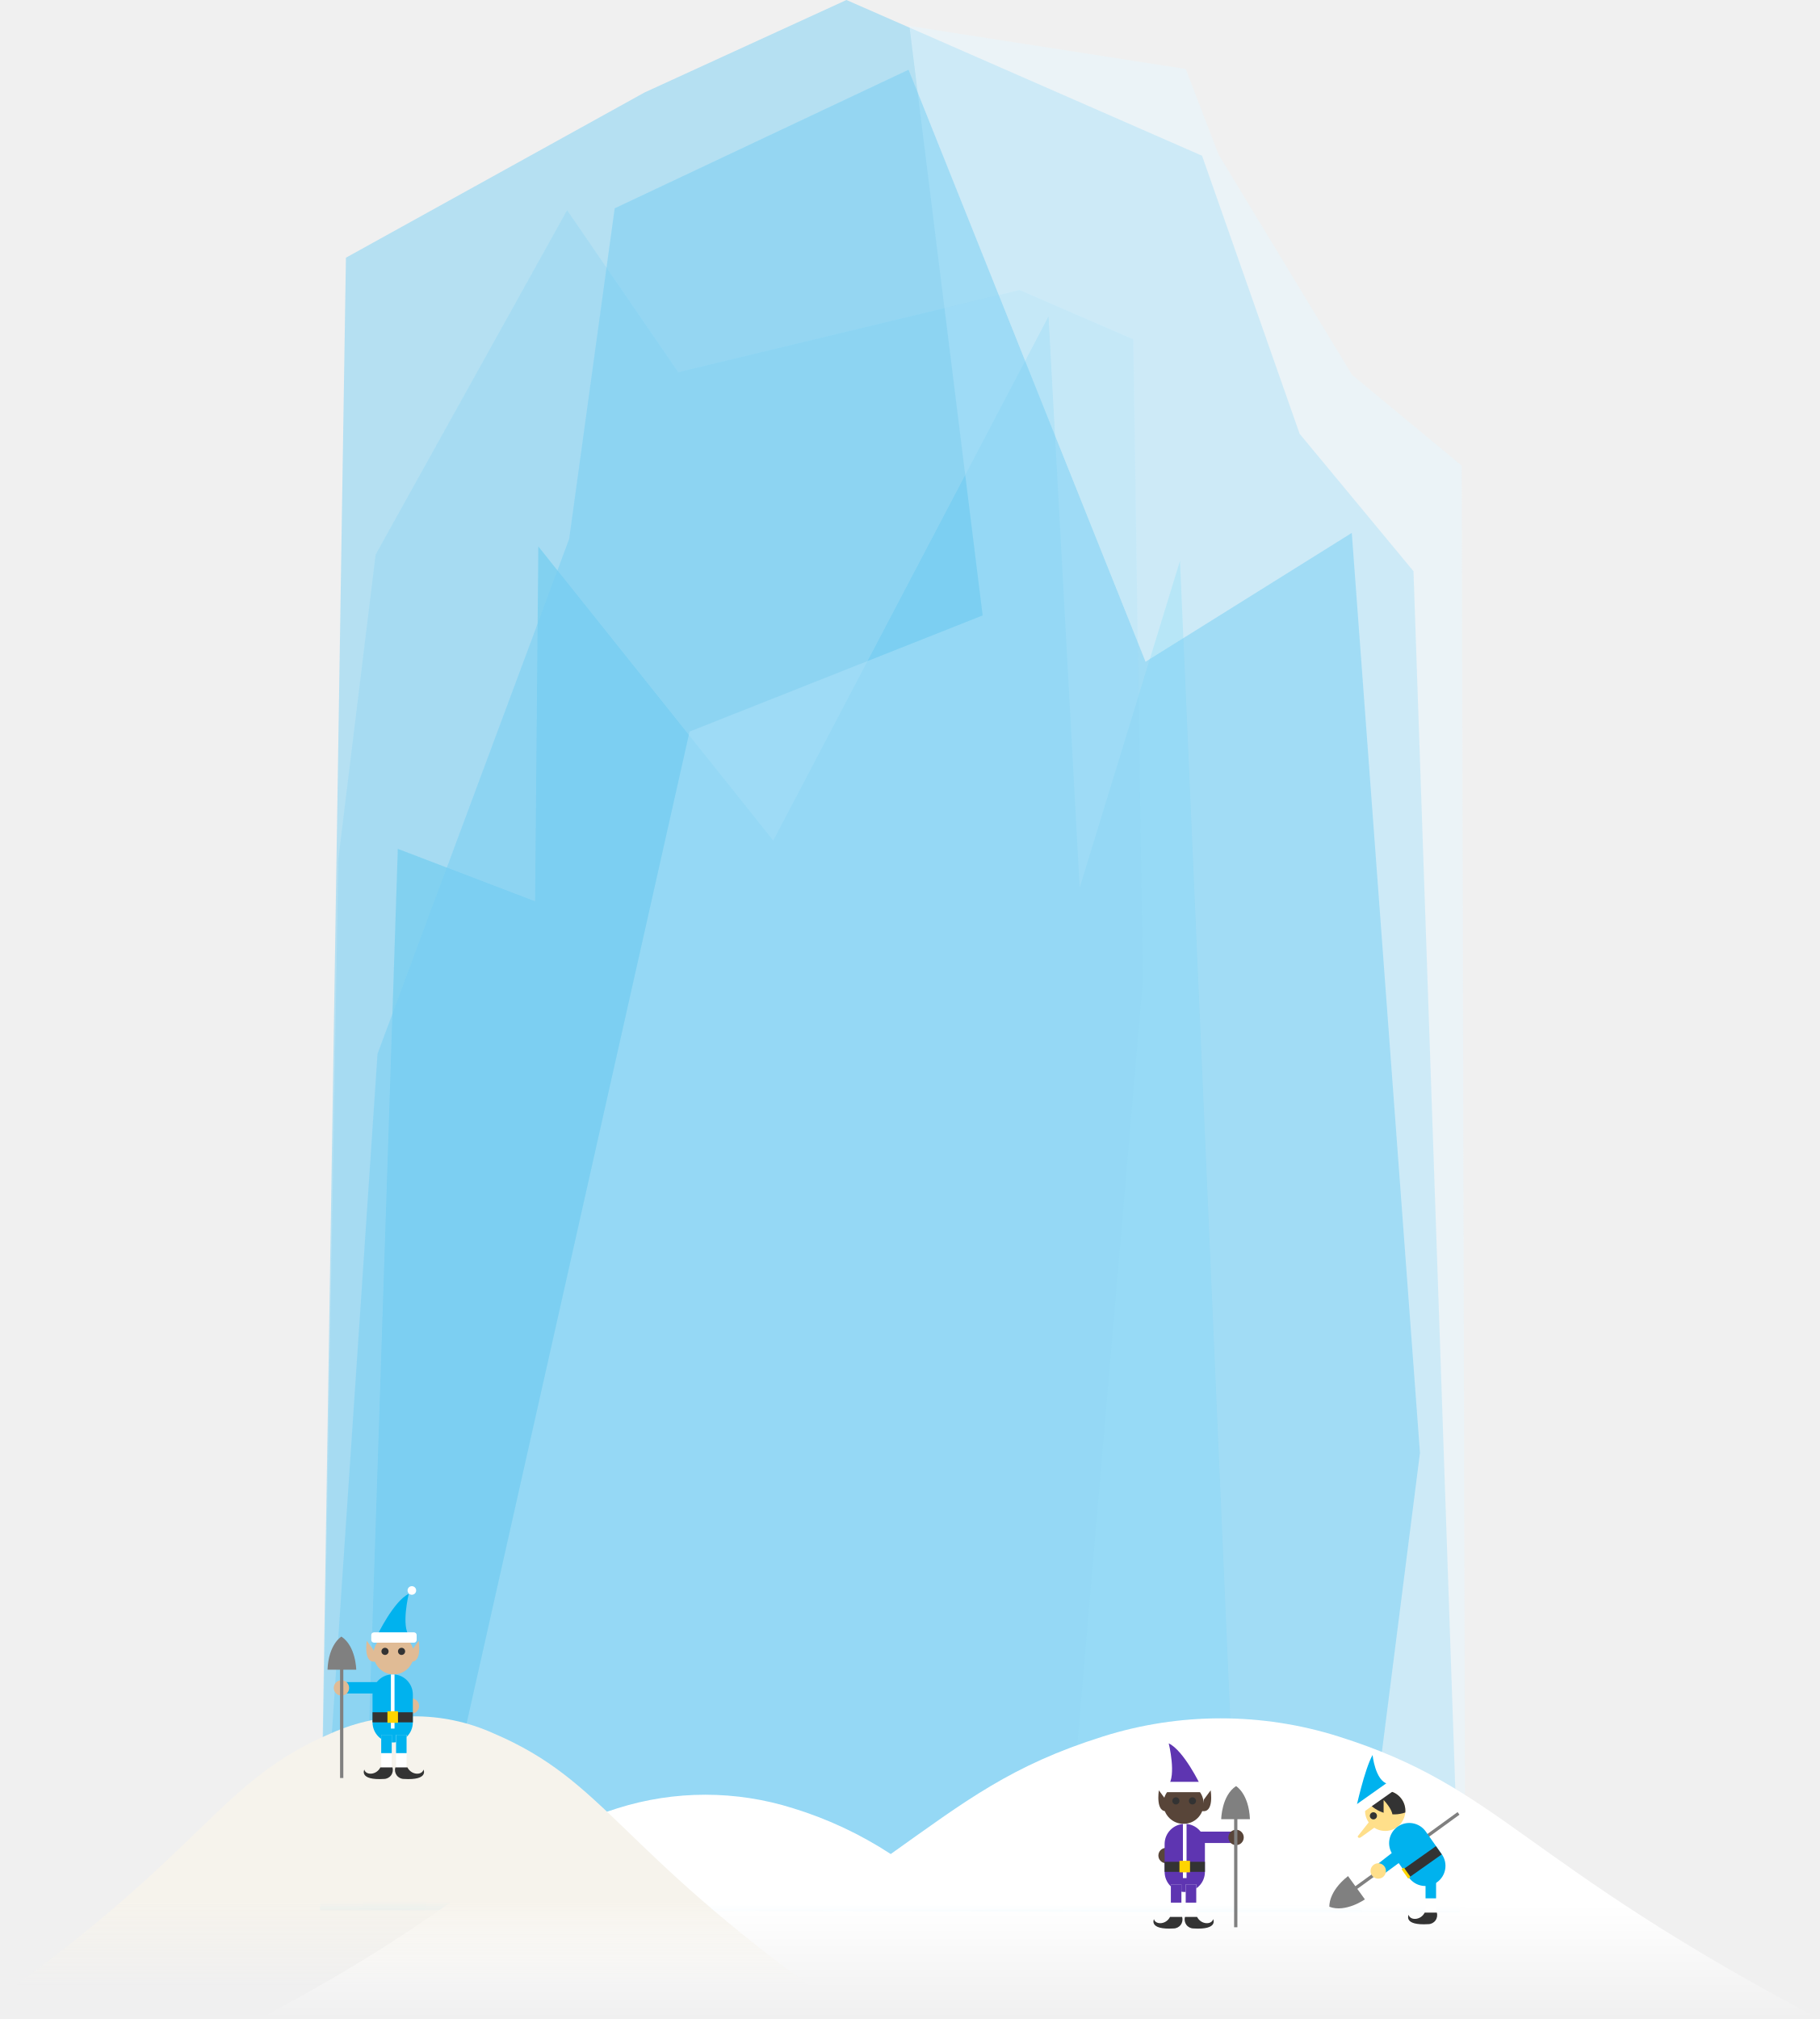
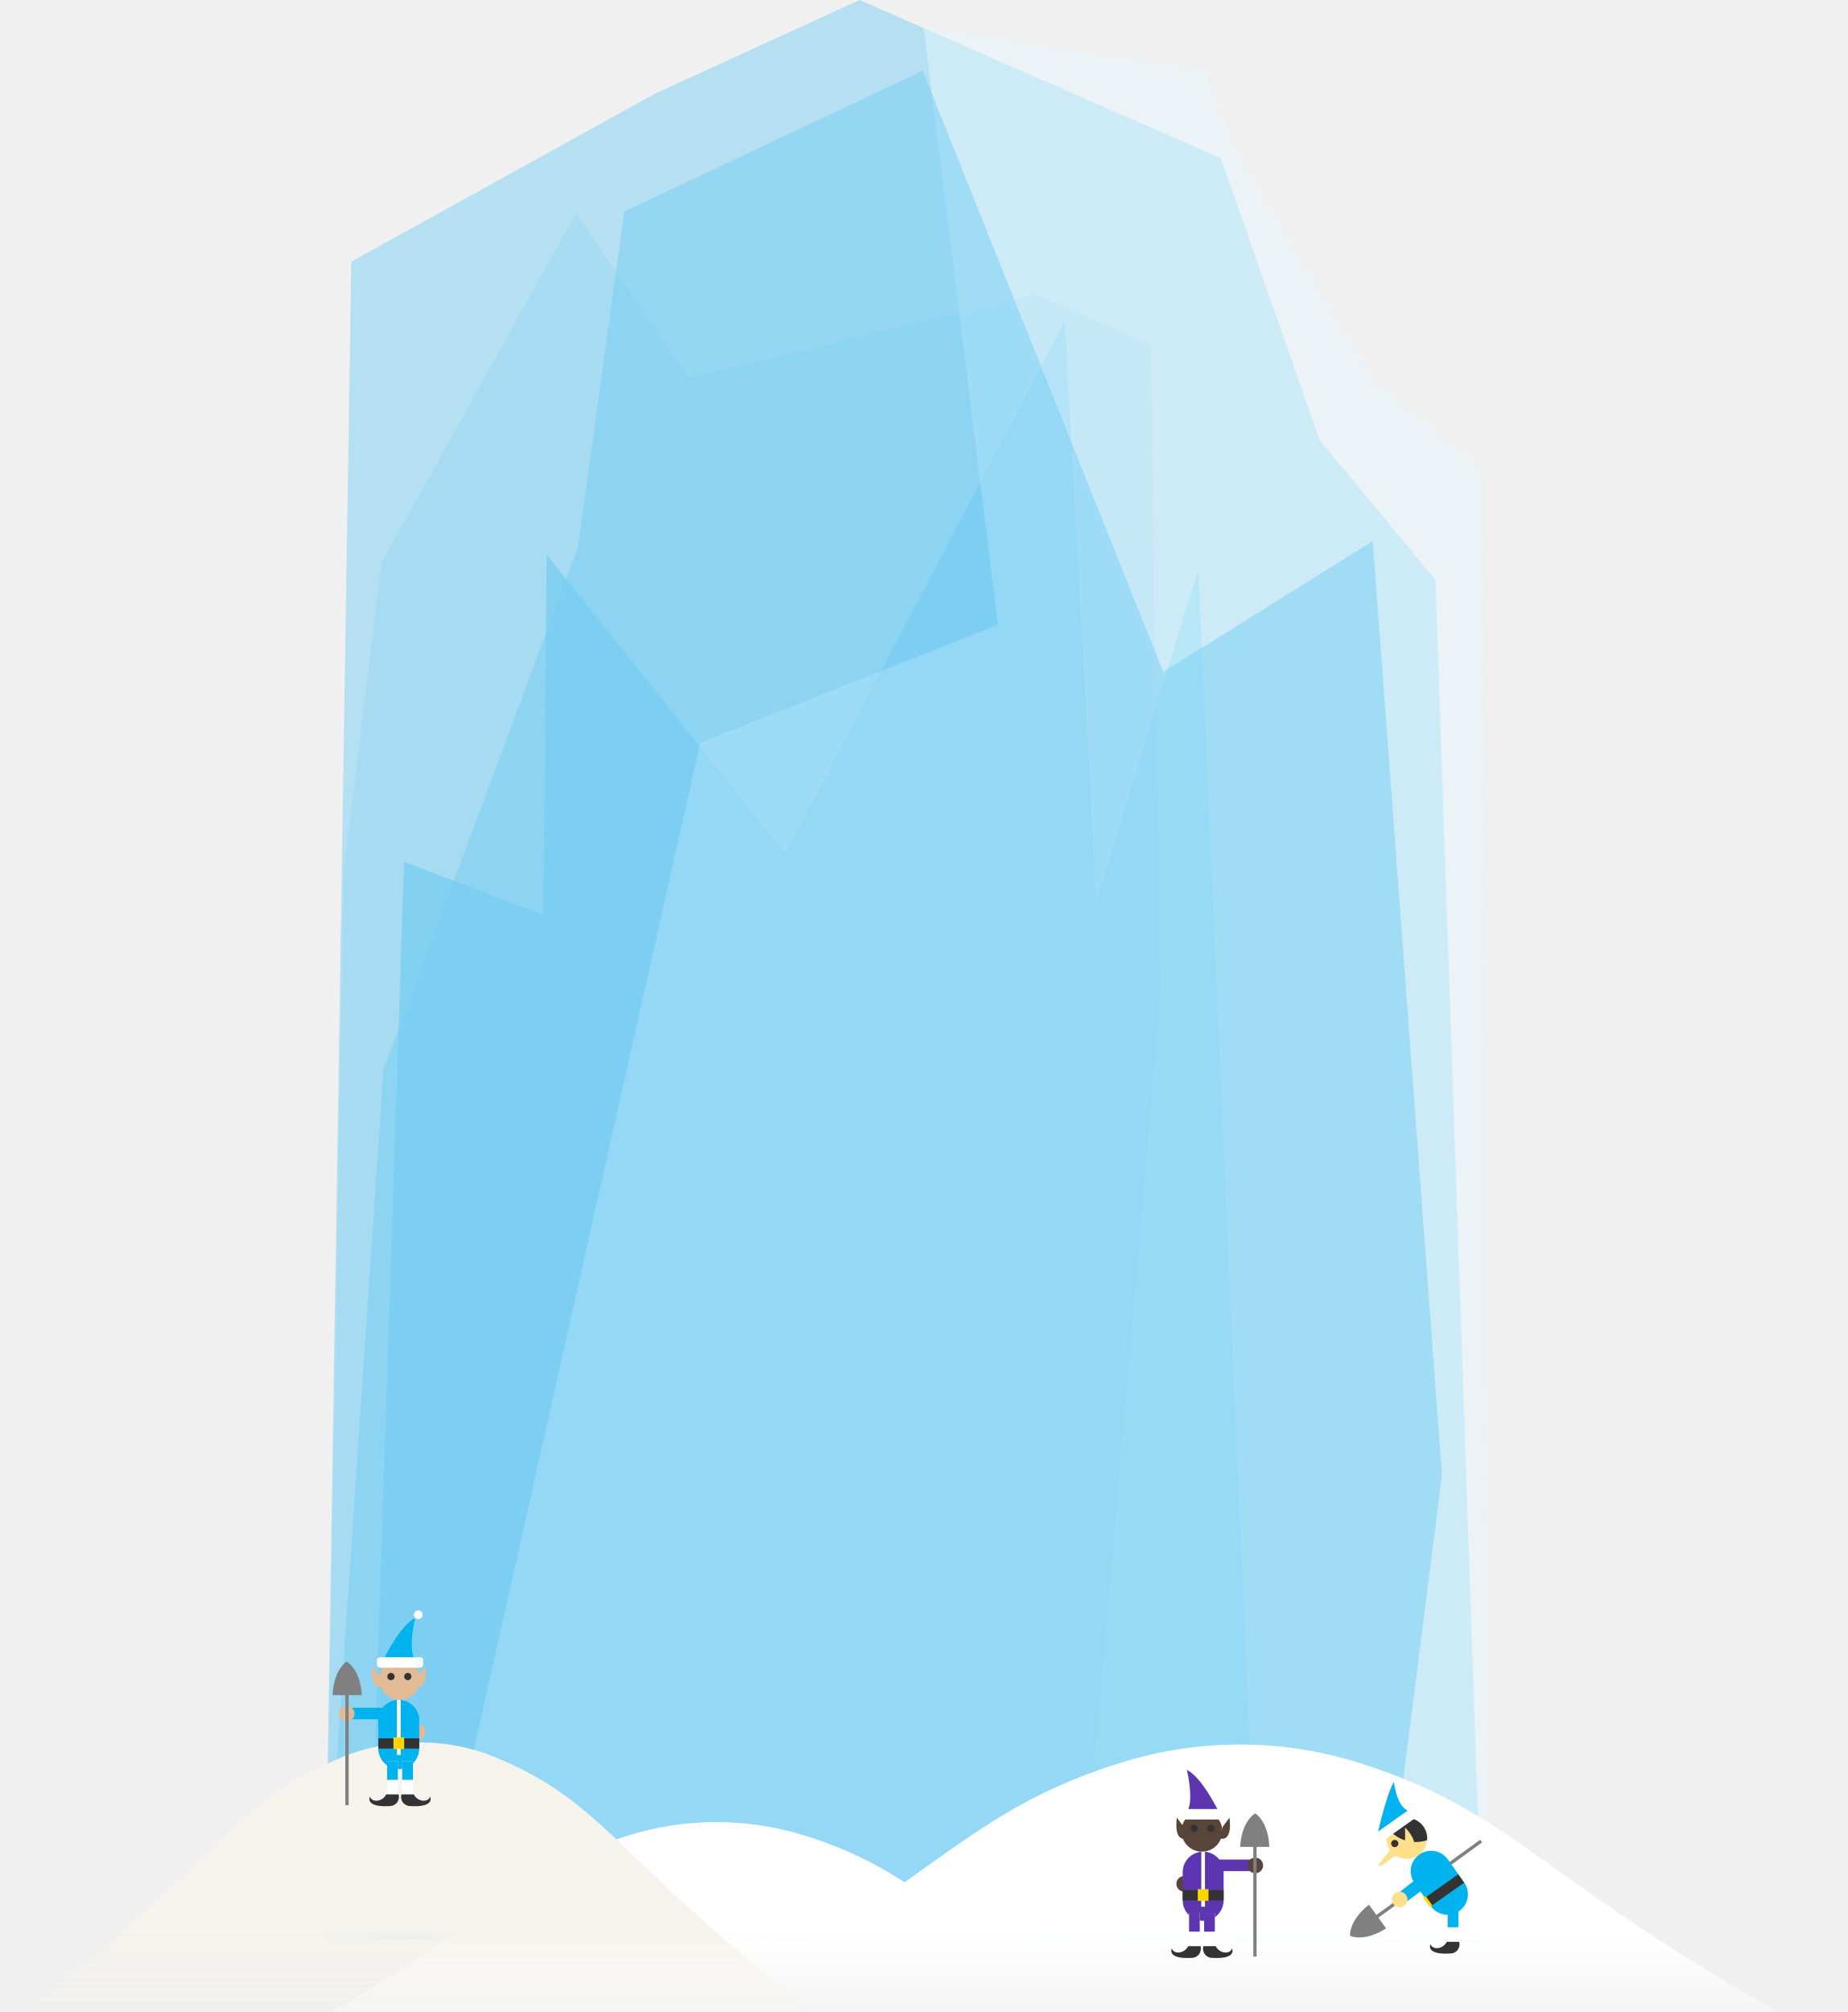
- <svg xmlns="http://www.w3.org/2000/svg" width="300.26" height="333.14" viewBox="0 0 300.26 333.14">
+ <svg xmlns="http://www.w3.org/2000/svg" width="300.26" height="327" viewBox="0 0 300.26 327">
  <defs>
    <style>.cls-1{isolation:isolate}.cls-2,.cls-6,.cls-7,.cls-8{opacity:.5}.cls-3{opacity:.8}.cls-4,.cls-6{fill:#75cef4}.cls-4,.cls-5{opacity:.48}.cls-7{fill:#00bff0;mix-blend-mode:multiply}.cls-8{fill:#e6f6fd}.cls-9{fill:url(#linear-gradient)}.cls-10{fill:url(#linear-gradient-2)}.cls-11{fill:#e0bb95}.cls-12{fill:#00b2ee}.cls-13{fill:#fff}.cls-14{fill:#333}.cls-15{fill:#ffd400}.cls-16{fill:gray}.cls-17{fill:#584539}.cls-18{fill:#5e35b1}.cls-19{fill:#ffdf8a}.cls-20{opacity:.99}</style>
    <linearGradient id="linear-gradient" x1="-6258.75" y1="283.51" x2="-6258.75" y2="333.14" gradientTransform="translate(6430.24)" gradientUnits="userSpaceOnUse">
      <stop offset=".07" stop-color="#fff" />
      <stop offset=".62" stop-color="#fff" />
      <stop offset="1" stop-color="#fff" stop-opacity="0" />
    </linearGradient>
    <linearGradient id="linear-gradient-2" x1="210.05" y1="290.95" x2="210.05" y2="327.67" gradientTransform="matrix(-1 0 0 1 278.08 0)" gradientUnits="userSpaceOnUse">
      <stop offset=".07" stop-color="#f6f3ec" />
      <stop offset=".62" stop-color="#f6f3ec" />
      <stop offset="1" stop-color="#f6f3ec" stop-opacity="0" />
    </linearGradient>
  </defs>
  <g class="cls-1">
    <g id="slice">
      <g id="_Group_" data-name="&lt;Group&gt;">
        <g id="_Group_2" data-name="&lt;Group&gt;">
          <path id="_Path_" data-name="&lt;Path&gt;" class="cls-4" d="M52.81 315.23l4.28-272.71 49.28-27.26L139.69 0l58.69 25.7 16.1 45.88 18.79 22.67 7.6 221.29-188.06-.31z" />
          <g id="_Group_3" data-name="&lt;Group&gt;" class="cls-5">
            <path id="_Path_2" data-name="&lt;Path&gt;" class="cls-6" d="M52.86 314.9l2.98-173.22 6.15-50.18 31.6-56.82 18.34 26.73 56.33-13.56 18.77 8.14 1.57 105.85-13.18 153.7-122.56-.64z" />
            <path id="_Path_3" data-name="&lt;Path&gt;" class="cls-7" d="M59.94 314.51l5.71-174.45 22.66 8.66.53-58.56 38.77 48.54 45.43-86.49 5.14 94.27 16.56-53.96 9.68 223.02-144.48-1.03z" />
          </g>
          <path id="_Path_4" data-name="&lt;Path&gt;" class="cls-8" d="M241.81 314.8l-.58-237.97-18.1-14.99-22.02-36.34-5.42-14.12-45.6-7.09 12.08 97.26-48.37 19.16L70 315.54l171.81-.74z" />
          <path id="_Path_5" data-name="&lt;Path&gt;" class="cls-6" d="M52.81 315.07l9.49-141.19 31.63-84.97 7.51-54.54 48.5-22.87 39.11 97.69 34.04-21.26 11.25 151.8-9.65 75.81-171.88-.47z" />
        </g>
        <path class="cls-9" d="M300.26 333.14H42.73c36.9-19.44 39.11-28.44 59.17-34.77a48.13 48.13 0 0 1 29 0 63.49 63.49 0 0 1 16.1 7.55c12.37-8.79 19.92-14.65 35-19.39a64.59 64.59 0 0 1 38.92 0c26.9 8.47 29.85 20.54 79.34 46.61z" />
        <path class="cls-10" d="M0 329.43c34.07-24.27 36.11-35.5 54.63-43.43a31.71 31.71 0 0 1 13.4-2.8 31.71 31.71 0 0 1 13.4 2.8c18.53 7.9 20.56 19.12 54.63 43.39z" />
        <circle class="cls-11" cx="67.89" cy="281.5" r="1.27" />
        <path class="cls-12" d="M62.24 269.87s2.73-5.7 5.22-6.88c0 0-1.31 5.34.12 7z" />
        <path class="cls-11" d="M68.29 273a3.32 3.32 0 0 1-3.29 3.28 3.32 3.32 0 0 1-3.36-3.28 3.32 3.32 0 0 1 3.36-3.37 3.32 3.32 0 0 1 3.29 3.37z" />
        <rect class="cls-13" x="61.27" y="269.34" width="7.49" height="1.7" rx=".44" ry=".44" />
        <circle class="cls-14" cx="63.54" cy="272.48" r=".59" />
        <circle class="cls-14" cx="66.27" cy="272.48" r=".59" />
        <path class="cls-12" d="M56.27 277.55h6.63v1.88h-6.63z" />
        <path class="cls-12" d="M68.13 284.19a3.32 3.32 0 1 1-6.65 0v-4.59a3.32 3.32 0 1 1 6.65 0z" />
        <path class="cls-13" d="M62.91 286.25v5.69h1.74v-5.69" />
        <path class="cls-12" d="M62.91 286.25v3.02h1.74v-3.02" />
        <path class="cls-14" d="M64.77 291.63h-2c-.67 1.31-2.41 1.31-2.65.36 0 0-.93 1.8 3.25 1.54a1.48 1.48 0 0 0 1.4-1.9z" />
        <path class="cls-13" d="M67.1 286.25v5.69h-1.74v-5.69" />
        <path class="cls-12" d="M67.1 286.25v3.02h-1.74v-3.02" />
        <path class="cls-14" d="M65.24 291.63h2c.67 1.31 2.41 1.31 2.65.36 0 0 .93 1.8-3.25 1.54a1.48 1.48 0 0 1-1.4-1.9z" />
        <path class="cls-13" d="M64.51 276.28h.6v8.94h-.6z" />
        <path class="cls-14" d="M61.48 282.53h6.65v1.66h-6.65z" />
        <path class="cls-15" d="M63.94 282.37h1.74v1.9h-1.74z" />
        <circle class="cls-13" cx="67.97" cy="262.43" r=".71" />
        <path class="cls-11" d="M61.64 272.24l-1.11-1.5s-.63 3.88 1.5 3.4zm6.36 0l1.11-1.5s.63 3.88-1.5 3.4z" />
        <circle class="cls-11" cx="56.35" cy="278.51" r="1.27" />
        <path class="cls-16" d="M58.79 275.5s-.05-3.88-2.45-5.46c0 0-2.11 1.23-2.29 5.46h2.07v17.88h.54V275.5z" />
        <circle class="cls-17" cx="192.44" cy="306.17" r="1.27" />
        <path class="cls-18" d="M198.1 294.54s-2.73-5.7-5.22-6.88c0 0 1.31 5.34-.12 7z" />
        <path class="cls-17" d="M192 297.62a3.32 3.32 0 0 0 3.32 3.32 3.32 3.32 0 0 0 3.32-3.32 3.32 3.32 0 0 0-3.32-3.32 3.32 3.32 0 0 0-3.32 3.32z" />
        <rect class="cls-13" x="191.57" y="294.01" width="7.49" height="1.7" rx=".44" ry=".44" />
        <circle class="cls-14" cx="196.79" cy="297.15" r=".59" />
        <circle class="cls-14" cx="194.06" cy="297.15" r=".59" />
        <path class="cls-18" d="M197.43 302.22h6.63v1.88h-6.63z" />
        <path class="cls-18" d="M192.2 308.86a3.32 3.32 0 1 0 6.65 0v-4.59a3.32 3.32 0 1 0-6.65 0z" />
        <path class="cls-13" d="M197.42 310.92v5.7h-1.74v-5.7" />
        <path class="cls-18" d="M197.42 310.92v3.02h-1.74v-3.02" />
        <path class="cls-14" d="M195.56 316.3h2c.67 1.31 2.41 1.31 2.65.36 0 0 .93 1.8-3.25 1.54a1.48 1.48 0 0 1-1.4-1.9z" />
        <path class="cls-13" d="M193.23 310.92v5.7h1.74v-5.7" />
        <path class="cls-18" d="M193.23 310.92v3.02h1.74v-3.02" />
        <path class="cls-14" d="M195.09 316.3h-2c-.67 1.31-2.41 1.31-2.65.36 0 0-.93 1.8 3.25 1.54a1.48 1.48 0 0 0 1.4-1.9z" />
        <path class="cls-13" d="M195.22 300.95h.6v8.94h-.6z" />
        <path class="cls-14" d="M192.2 307.2h6.65v1.66h-6.65z" />
        <path class="cls-15" d="M194.65 307.04h1.74v1.9h-1.74z" />
        <circle class="cls-13" cx="192.36" cy="287.1" r=".71" />
        <path class="cls-17" d="M198.69 296.91l1.11-1.5s.63 3.88-1.5 3.4zm-6.33 0l-1.11-1.5s-.63 3.88 1.5 3.4z" />
        <circle class="cls-17" cx="203.99" cy="303.18" r="1.27" />
        <path class="cls-16" d="M201.54 300.17s.05-3.88 2.45-5.46c0 0 2.11 1.23 2.29 5.46h-2.07V318h-.54v-17.83zm23.71 13.23s-3.17 2.24-5.86 1.22c0 0-.24-2.44 3.08-5.06l1.21 1.67L240.55 299l.31.43L224 311.67z" />
        <path class="cls-12" d="M223.79 298.42s1.38-6.43 2.73-8.84c0 0 .42 4.25 2.54 4.79z" />
        <path class="cls-19" d="M225.89 300.71a3.32 3.32 0 0 0 4.63.79 3.32 3.32 0 0 0 .79-4.63 3.32 3.32 0 0 0-4.63-.79 3.32 3.32 0 0 0-.79 4.63z" />
        <path class="cls-14" d="M225.65 297.28a3.32 3.32 0 0 1 6.27 1.79 5.71 5.71 0 0 1-6.27-1.79z" />
        <path class="cls-19" d="M228.34 300v-3s2.76 2.8.74 3.65z" />
        <rect class="cls-13" x="223.22" y="295.71" width="7.49" height="1.7" rx=".44" ry=".44" transform="rotate(-35.27 227.003 296.588)" />
        <circle class="cls-14" cx="226.66" cy="299.59" r=".59" transform="rotate(-35.27 226.7 299.609)" />
        <path class="cls-12" d="M232.51 309.79a3.32 3.32 0 1 0 5.43-3.84l-2.65-3.75a3.32 3.32 0 1 0-5.43 3.84z" />
        <path class="cls-13" d="M235.26 311.8v4.11H237v-4.11" />
        <path class="cls-12" d="M236.6 309.56c-1.16 0-1.34.58-1.34 1.18v2.49H237v-2.81z" />
        <path class="cls-14" d="M237.12 315.59h-2c-.67 1.31-2.41 1.31-2.65.36 0 0-.93 1.8 3.24 1.54a1.48 1.48 0 0 0 1.41-1.9z" />
        <path class="cls-14" transform="rotate(-35.27 234.793 307.22)" d="M231.42 306.36h6.65v1.66h-6.65z" />
        <path class="cls-15" transform="rotate(-35.28 232.051 309.067)" d="M231.81 308.11h.47v1.9h-.47z" />
        <path class="cls-19" d="M226.19 300.3l-2 2.54c-.28.2 0 .6.41.31l3-2.15z" />
        <path class="cls-12" d="M227.3 307.62l3.79-2.96.87 1.93-3.86 2.82-.8-1.79z" />
        <circle class="cls-19" cx="227.46" cy="308.69" r="1.27" transform="rotate(-35.27 227.496 308.711)" />
      </g>
    </g>
  </g>
</svg>
